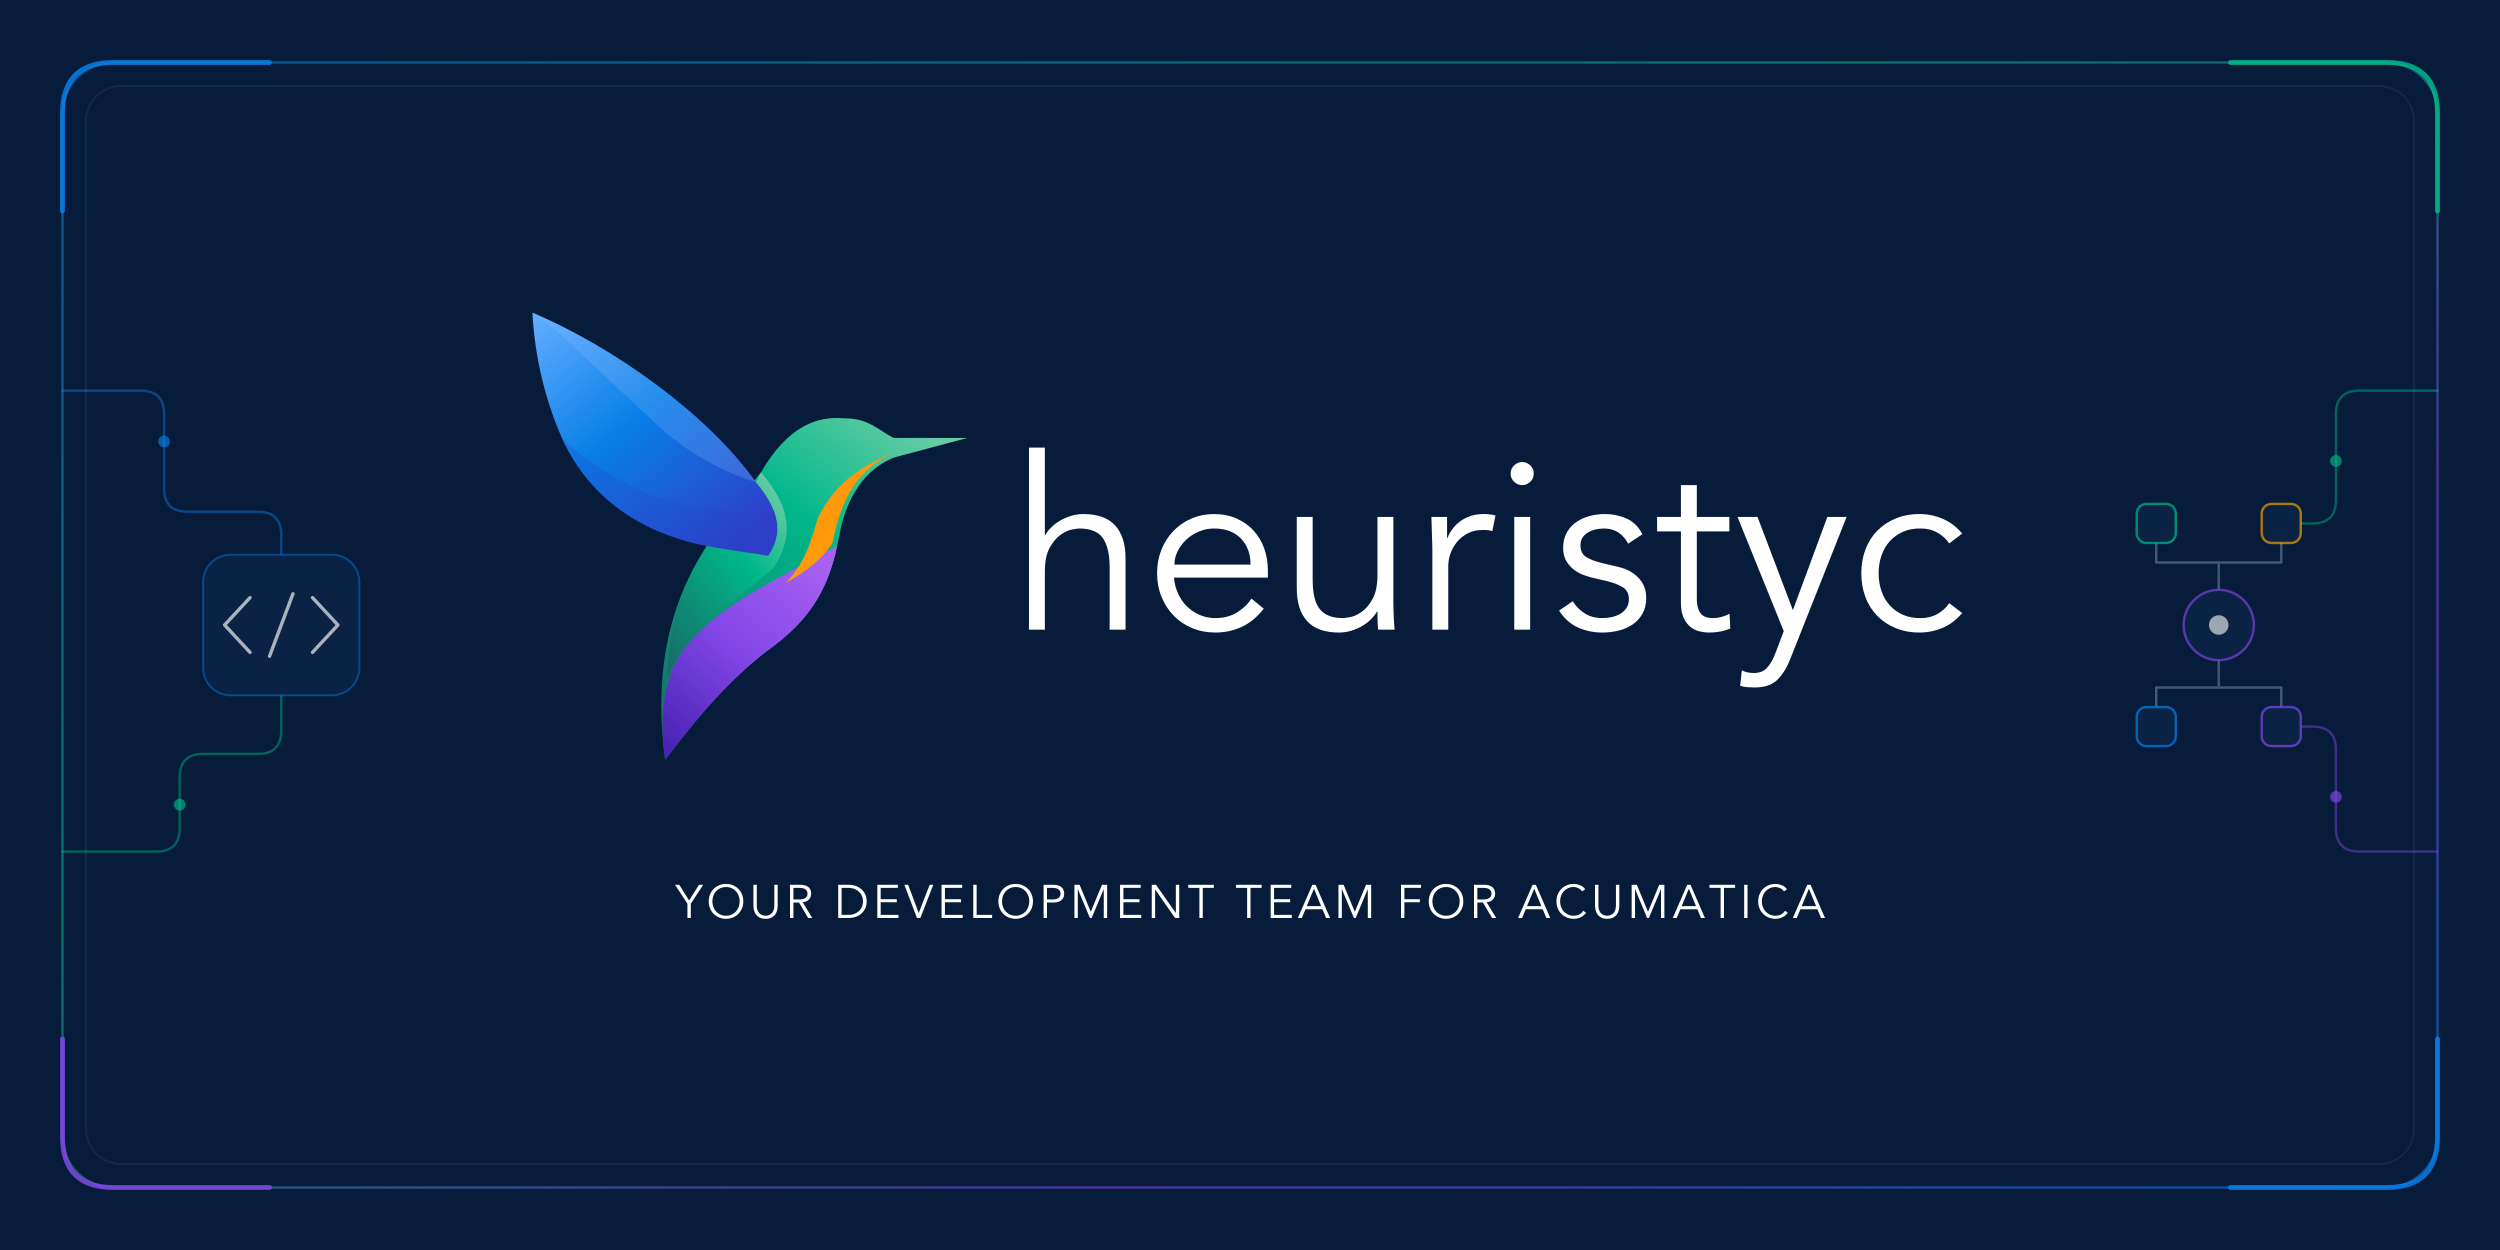
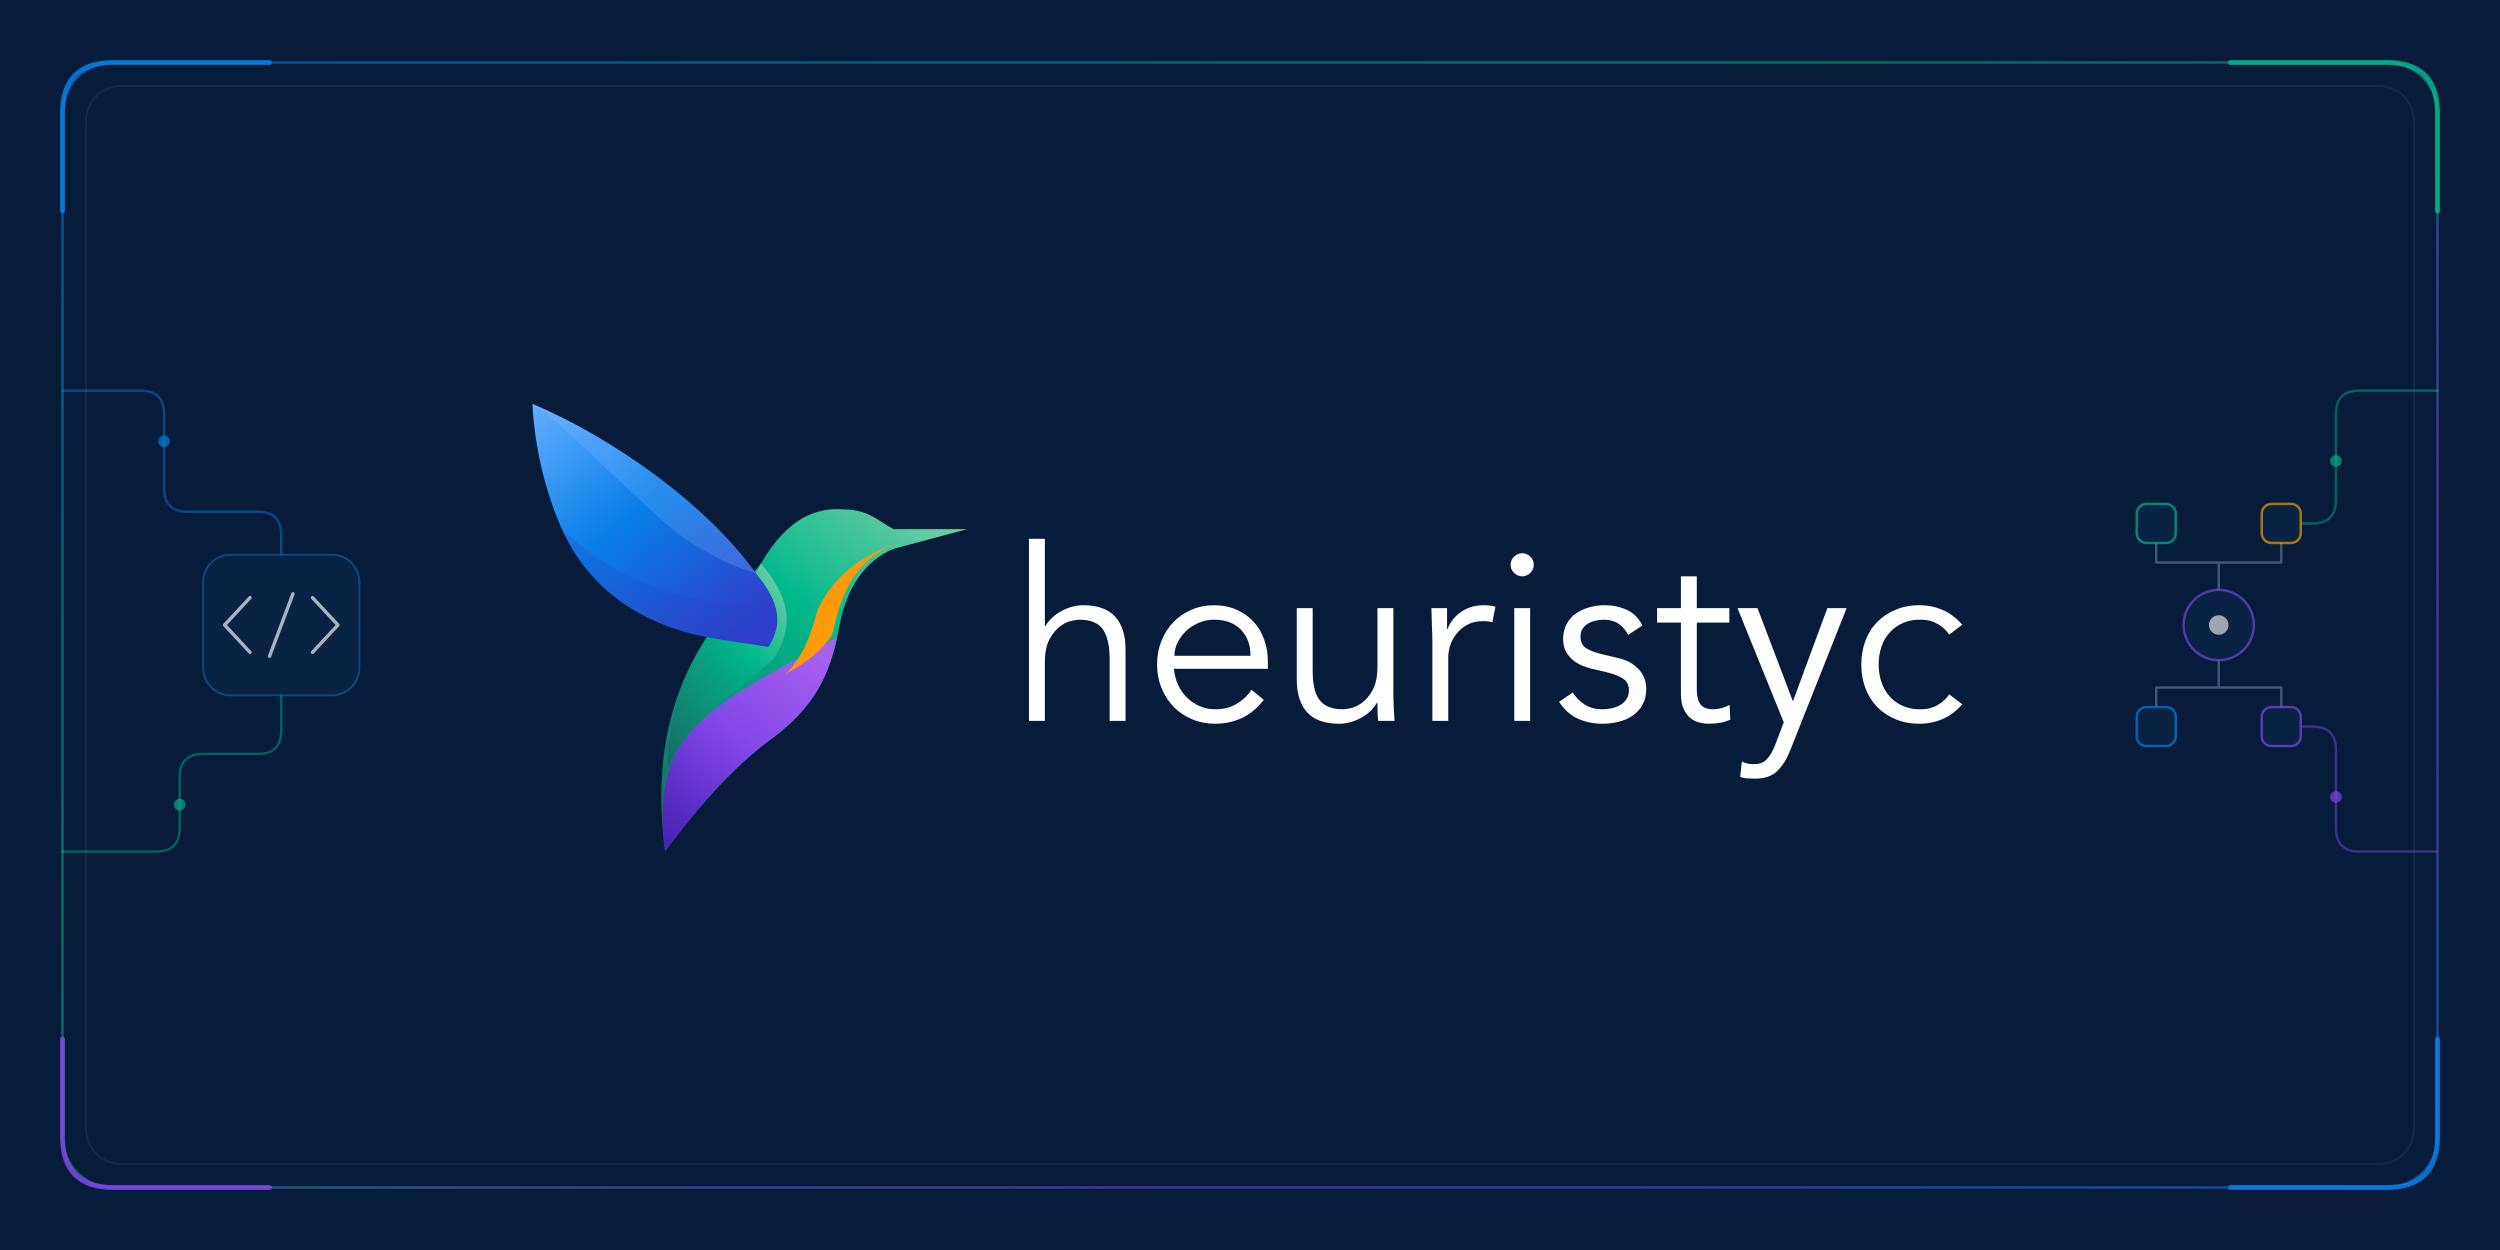
<svg xmlns="http://www.w3.org/2000/svg" width="1280" height="640" viewBox="0 0 1280 640" role="img" aria-labelledby="banner-title banner-description">
  <rect width="1280" height="640" fill="#071B3A" />
  <defs>
    <linearGradient id="frame-gradient" x1="0" y1="0" x2="1" y2="1">
      <stop stop-color="#087FE7" />
      <stop offset=".38" stop-color="#00B88A" />
      <stop offset=".72" stop-color="#8246E8" />
      <stop offset="1" stop-color="#087FE7" />
    </linearGradient>
  </defs>
  <g id="banner-frame" fill="none" aria-hidden="true">
    <rect x="32" y="32" width="1216" height="576" rx="26" stroke="url(#frame-gradient)" stroke-width="1.25" opacity=".55" />
    <rect x="44" y="44" width="1192" height="552" rx="18" stroke="#91B1DD" opacity=".10" />
    <g stroke-width="2.5" stroke-linecap="round" opacity=".85">
      <path d="M32 108 V58 Q32 32 58 32 H138" stroke="#087FE7" />
      <path d="M1142 32 H1222 Q1248 32 1248 58 V108" stroke="#00B88A" />
      <path d="M32 532 V582 Q32 608 58 608 H138" stroke="#8246E8" />
      <path d="M1142 608 H1222 Q1248 608 1248 582 V532" stroke="#087FE7" />
    </g>
  </g>
  <g id="banner-connections" fill="none" stroke-linecap="round" stroke-linejoin="round" aria-hidden="true">
    <g stroke-width="1.25" opacity=".45">
      <path d="M32 200 H72 Q84 200 84 212 V250 Q84 262 96 262 H132 Q144 262 144 274 V284" stroke="#087FE7" />
      <path d="M144 356 V374 Q144 386 132 386 H104 Q92 386 92 398 V424 Q92 436 80 436 H32" stroke="#00B88A" />
      <path d="M1248 200 H1208 Q1196 200 1196 212 V256 Q1196 268 1184 268 H1178" stroke="#00B88A" />
      <path d="M1178 372 H1184 Q1196 372 1196 384 V424 Q1196 436 1208 436 H1248" stroke="#8246E8" />
    </g>
    <g opacity=".65">
      <circle cx="84" cy="226" r="3" fill="#087FE7" />
      <circle cx="92" cy="412" r="3" fill="#00B88A" />
      <circle cx="1196" cy="236" r="3" fill="#00B88A" />
      <circle cx="1196" cy="408" r="3" fill="#8246E8" />
    </g>
    <g id="code-motif">
      <rect x="104" y="284" width="80" height="72" rx="14" fill="#0A2243" stroke="#087FE7" stroke-opacity=".45" />
      <path d="M128 306 L115 320 L128 334 M160 306 L173 320 L160 334 M150 304 L138 336" stroke="#FFFFFF" stroke-width="1.75" opacity=".65" />
    </g>
    <g id="integration-motif" stroke-width="1.25">
      <path d="M1104 278 V288 H1168 V278 M1136 288 V302 M1104 362 V352 H1168 V362 M1136 352 V338" stroke="#91B1DD" opacity=".40" />
      <circle cx="1136" cy="320" r="18" fill="#0A2243" stroke="#8246E8" stroke-opacity=".65" />
      <circle cx="1136" cy="320" r="5" fill="#FFFFFF" opacity=".60" />
      <rect x="1094" y="258" width="20" height="20" rx="5" fill="#0A2243" stroke="#00B88A" stroke-opacity=".70" />
      <rect x="1158" y="258" width="20" height="20" rx="5" fill="#0A2243" stroke="#FFA600" stroke-opacity=".65" />
      <rect x="1094" y="362" width="20" height="20" rx="5" fill="#0A2243" stroke="#087FE7" stroke-opacity=".70" />
      <rect x="1158" y="362" width="20" height="20" rx="5" fill="#0A2243" stroke="#8246E8" stroke-opacity=".70" />
    </g>
  </g>
-   <g id="logo" transform="translate(260 150) scale(1.258278)">
+   <g id="logo" transform="translate(260 196.6887) scale(1.258278)">
    <defs>
      <linearGradient id="wing" x1="0" y1="0" x2="0.8" y2="1">
        <stop stop-color="#65AEFF" />
        <stop offset=".47" stop-color="#087FE7" />
        <stop offset="1" stop-color="#303DC8" />
      </linearGradient>
      <linearGradient id="body" x1="0.8" y1="0" x2="0.1" y2="1">
        <stop stop-color="#66CBA4" />
        <stop offset=".35" stop-color="#00B88A" />
        <stop offset="1" stop-color="#176D66" />
      </linearGradient>
      <linearGradient id="tail" x1=".8" y1="0" x2=".1" y2="1">
        <stop stop-color="#A760F0" />
        <stop offset=".5" stop-color="#8246E8" />
        <stop offset="1" stop-color="#4923B4" />
      </linearGradient>
      <linearGradient id="chest" x1="0" y1="0" x2="1" y2=".8">
        <stop stop-color="#FF8C13" />
        <stop offset="1" stop-color="#FFA600" />
      </linearGradient>
    </defs>
    <g transform="translate(0 0) scale(1.0)">
      <path d="M 64 190 C 60 161 63 130 81 103 C 88 89 96 82 103 73 C 114 54 126 50 137 51 C 147 51 151 56 157 59 L 187 59 L 157 67 C 145 72 138 83 135 98 C 131 121 122 134 105 146 C 87 160 74 177 64 190 Z" fill="url(#body)" />
      <path d="M 64 190 C 62 175 63 164 67 153 C 77 131 105 119 134 103 C 130 122 122 134 105 146 C 87 160 74 177 64 190 Z" fill="url(#tail)" />
      <path d="M 10 8 C 43 22 81 49 101 77 C 111 89 112 98 106 107 C 98 106 91 105 81 103 C 51 97 32 81 22 59 C 15 43 11 26 10 8 Z" fill="url(#wing)" />
      <path d="M 10 8 C 43 22 81 49 101 77 C 88 73 72 65 58 51 C 37 32 22 16 10 8 Z" fill="#90BFFF" opacity=".23" />
      <path d="M 22 59 C 41 77 66 88 91 89 C 104 90 109 98 106 107 C 98 106 91 105 81 103 C 51 97 32 81 22 59 Z" fill="#2444C8" opacity=".26" />
      <path d="M 157 65 C 142 71 132 79 126 92 C 123 103 120 111 113 118 C 122 113 128 108 132 102 C 136 83 142 72 157 65 Z" fill="url(#chest)" />
      <path d="M 103 73 C 116 88 116 100 108 112 C 92 126 71 139 65 157 C 65 134 72 117 81 103 C 92 105 101 106 106 107 C 112 98 111 89 101 77 Z" fill="url(#body)" />
    </g>
    <g fill="#FFFFFF">
      <path d="M212.056 62.912H218.524V98.486H218.72Q219.798 96.624 221.464 95.056Q223.13 93.488 225.188 92.361Q227.246 91.234 229.549 90.597Q231.852 89.96 234.106 89.96Q242.926 89.96 247.14 94.615Q251.354 99.27 251.354 107.894V137.0H244.886V111.618Q244.886 103.974 242.24 99.907Q239.594 95.84 232.44 95.84Q231.95 95.84 229.696 96.232Q227.442 96.624 224.943 98.388Q222.444 100.152 220.484 103.68Q218.524 107.208 218.524 113.48V137.0H212.056ZM302.216 110.54Q302.216 103.974 298.296 99.907Q294.376 95.84 287.32 95.84Q284.184 95.84 281.244 97.065Q278.304 98.29 276.099 100.348Q273.894 102.406 272.571 105.052Q271.248 107.698 271.248 110.54ZM271.052 115.832Q271.346 119.262 272.718 122.3Q274.09 125.338 276.344 127.543Q278.598 129.748 281.538 131.022Q284.478 132.296 287.908 132.296Q293.102 132.296 296.875 129.895Q300.648 127.494 302.608 124.358L307.606 128.474Q303.49 133.668 298.541 135.922Q293.592 138.176 287.908 138.176Q282.812 138.176 278.451 136.363Q274.09 134.55 270.954 131.316Q267.818 128.082 266.005 123.672Q264.192 119.262 264.192 114.068Q264.192 108.874 265.956 104.464Q267.72 100.054 270.856 96.82Q273.992 93.586 278.206 91.773Q282.42 89.96 287.32 89.96Q292.514 89.96 296.63 91.822Q300.746 93.684 303.539 96.771Q306.332 99.858 307.802 104.023Q309.272 108.188 309.272 112.892V115.832ZM354.156 137.0Q353.96 135.138 353.911 133.325Q353.862 131.512 353.862 129.65H353.666Q352.588 131.512 350.922 133.08Q349.256 134.648 347.198 135.775Q345.14 136.902 342.837 137.539Q340.534 138.176 338.28 138.176Q329.46 138.176 325.246 133.521Q321.032 128.866 321.032 120.242V91.136H327.5V116.518Q327.5 120.34 328.088 123.28Q328.676 126.22 330.097 128.229Q331.518 130.238 333.919 131.267Q336.32 132.296 339.946 132.296Q340.436 132.296 342.69 131.904Q344.944 131.512 347.443 129.748Q349.942 127.984 351.902 124.456Q353.862 120.928 353.862 114.656V91.136H360.33V126.906Q360.33 128.768 360.477 131.61Q360.624 134.452 360.82 137.0ZM376.206 105.444Q376.206 102.406 376.059 99.27Q375.912 96.134 375.814 91.136H382.184V99.662H382.38Q383.066 97.8 384.34 96.085Q385.614 94.37 387.427 92.998Q389.24 91.626 391.641 90.793Q394.042 89.96 397.08 89.96Q399.824 89.96 401.882 90.548L400.608 96.918Q399.334 96.428 396.884 96.428Q393.16 96.428 390.514 97.849Q387.868 99.27 386.104 101.475Q384.34 103.68 383.507 106.228Q382.674 108.776 382.674 111.128V137.0H376.206ZM417.464 73.496Q417.464 75.554 415.994 76.877Q414.524 78.2 412.76 78.2Q410.996 78.2 409.526 76.877Q408.056 75.554 408.056 73.496Q408.056 71.438 409.526 70.115Q410.996 68.792 412.76 68.792Q414.524 68.792 415.994 70.115Q417.464 71.438 417.464 73.496ZM415.994 137.0H409.526V91.136H415.994ZM455.88 102.014Q454.41 99.172 451.96 97.506Q449.51 95.84 445.982 95.84Q444.316 95.84 442.601 96.232Q440.886 96.624 439.514 97.457Q438.142 98.29 437.309 99.564Q436.476 100.838 436.476 102.7Q436.476 105.934 438.73 107.404Q440.984 108.874 445.492 109.952L452.058 111.52Q456.86 112.598 460.045 115.881Q463.23 119.164 463.23 124.064Q463.23 127.788 461.711 130.483Q460.192 133.178 457.693 134.893Q455.194 136.608 451.96 137.392Q448.726 138.176 445.394 138.176Q440.102 138.176 435.545 136.167Q430.988 134.158 427.754 129.258L433.34 125.436Q435.3 128.572 438.289 130.434Q441.278 132.296 445.394 132.296Q447.354 132.296 449.314 131.855Q451.274 131.414 452.793 130.483Q454.312 129.552 455.243 128.082Q456.174 126.612 456.174 124.652Q456.174 121.222 453.626 119.703Q451.078 118.184 447.452 117.302L441.18 115.832Q440.004 115.538 437.995 114.852Q435.986 114.166 434.075 112.794Q432.164 111.422 430.792 109.217Q429.42 107.012 429.42 103.778Q429.42 100.25 430.841 97.604Q432.262 94.958 434.663 93.292Q437.064 91.626 440.102 90.793Q443.14 89.96 446.374 89.96Q451.176 89.96 455.292 91.822Q459.408 93.684 461.662 98.192ZM497.04 97.016H483.81V124.064Q483.81 126.612 484.3 128.229Q484.79 129.846 485.672 130.728Q486.554 131.61 487.779 131.953Q489.004 132.296 490.474 132.296Q492.14 132.296 493.904 131.806Q495.668 131.316 497.138 130.532L497.432 136.51Q493.806 138.176 488.71 138.176Q486.848 138.176 484.839 137.686Q482.83 137.196 481.164 135.824Q479.498 134.452 478.42 132.1Q477.342 129.748 477.342 125.926V97.016H467.64V91.136H477.342V78.2H483.81V91.136H497.04ZM522.912 129.062 536.926 91.136H544.766L521.834 148.956Q519.776 154.248 516.591 157.384Q513.406 160.52 507.428 160.52Q505.958 160.52 504.439 160.422Q502.92 160.324 501.45 159.834L502.136 153.562Q504.194 154.64 507.036 154.64Q510.466 154.64 512.426 152.484Q514.386 150.328 515.856 146.408L519.188 137.588L500.372 91.136H508.506ZM586.514 101.916Q584.848 99.368 581.859 97.604Q578.87 95.84 575.048 95.84Q571.03 95.742 567.845 97.114Q564.66 98.486 562.406 100.936Q560.152 103.386 558.976 106.767Q557.8 110.148 557.8 114.068Q557.8 117.988 558.976 121.369Q560.152 124.75 562.406 127.2Q564.66 129.65 567.845 131.022Q571.03 132.394 575.048 132.296Q578.87 132.296 581.859 130.532Q584.848 128.768 586.514 126.22L591.806 130.238Q588.376 134.256 584.064 136.167Q579.752 138.078 575.048 138.176Q569.462 138.274 564.954 136.461Q560.446 134.648 557.261 131.414Q554.076 128.18 552.41 123.721Q550.744 119.262 550.744 114.068Q550.744 108.874 552.41 104.415Q554.076 99.956 557.261 96.722Q560.446 93.488 564.954 91.675Q569.462 89.862 575.048 89.96Q579.752 90.058 584.064 91.969Q588.376 93.88 591.806 97.898Z" fill="#FFFFFF" />
    </g>
  </g>
-   <g id="tagline" transform="translate(345.936 0)">
-     <path d="M7.752 470.0H6.024V462.68L-0.336 453.008H1.824L6.888 461.024L11.952 453.008H14.112L7.752 462.68ZM32.768 461.504Q32.768 460.04 32.288 458.708Q31.808 457.376 30.908 456.368Q30.008 455.36 28.712 454.76Q27.416 454.16 25.784 454.16Q24.152 454.16 22.856 454.76Q21.56 455.36 20.66 456.368Q19.76 457.376 19.28 458.708Q18.8 460.04 18.8 461.504Q18.8 462.968 19.28 464.3Q19.76 465.632 20.66 466.64Q21.56 467.648 22.856 468.248Q24.152 468.848 25.784 468.848Q27.416 468.848 28.712 468.248Q30.008 467.648 30.908 466.64Q31.808 465.632 32.288 464.3Q32.768 462.968 32.768 461.504ZM34.64 461.504Q34.64 463.448 33.968 465.08Q33.296 466.712 32.108 467.9Q30.92 469.088 29.3 469.76Q27.68 470.432 25.784 470.432Q23.888 470.432 22.268 469.76Q20.648 469.088 19.46 467.9Q18.272 466.712 17.6 465.08Q16.928 463.448 16.928 461.504Q16.928 459.56 17.6 457.928Q18.272 456.296 19.46 455.108Q20.648 453.92 22.268 453.248Q23.888 452.576 25.784 452.576Q27.68 452.576 29.3 453.248Q30.92 453.92 32.108 455.108Q33.296 456.296 33.968 457.928Q34.64 459.56 34.64 461.504ZM52.24 463.664Q52.24 464.72 51.988 465.908Q51.736 467.096 51.04 468.104Q50.344 469.112 49.132 469.772Q47.92 470.432 46.024 470.432Q44.104 470.432 42.904 469.772Q41.704 469.112 41.008 468.104Q40.312 467.096 40.06 465.908Q39.808 464.72 39.808 463.664V453.008H41.536V463.472Q41.536 464.696 41.776 465.572Q42.016 466.448 42.412 467.048Q42.808 467.648 43.3 467.996Q43.792 468.344 44.284 468.536Q44.776 468.728 45.232 468.788Q45.688 468.848 46.024 468.848Q46.336 468.848 46.804 468.788Q47.272 468.728 47.764 468.536Q48.256 468.344 48.748 467.996Q49.24 467.648 49.636 467.048Q50.032 466.448 50.272 465.572Q50.512 464.696 50.512 463.472V453.008H52.24ZM60.288 460.52H63.36Q64.512 460.52 65.316 460.28Q66.12 460.04 66.6 459.644Q67.08 459.248 67.296 458.708Q67.512 458.168 67.512 457.544Q67.512 456.944 67.296 456.404Q67.08 455.864 66.6 455.456Q66.12 455.048 65.316 454.82Q64.512 454.592 63.36 454.592H60.288ZM60.288 470.0H58.56V453.008H63.792Q66.384 453.008 67.884 454.136Q69.384 455.264 69.384 457.544Q69.384 459.32 68.268 460.532Q67.152 461.744 65.04 461.936L69.936 470.0H67.824L63.168 462.104H60.288ZM84.952 468.416H88.312Q90.256 468.416 91.684 467.828Q93.112 467.24 94.06 466.268Q95.008 465.296 95.464 464.06Q95.92 462.824 95.92 461.504Q95.92 460.184 95.464 458.948Q95.008 457.712 94.06 456.74Q93.112 455.768 91.684 455.18Q90.256 454.592 88.312 454.592H84.952ZM83.224 453.008H88.864Q90.448 453.008 92.044 453.536Q93.64 454.064 94.924 455.132Q96.208 456.2 97.0 457.796Q97.792 459.392 97.792 461.504Q97.792 463.64 97.0 465.224Q96.208 466.808 94.924 467.876Q93.64 468.944 92.044 469.472Q90.448 470.0 88.864 470.0H83.224ZM104.976 468.416H114.072V470.0H103.248V453.008H113.784V454.592H104.976V460.376H113.208V461.96H104.976ZM124.424 467.408H124.472L130.04 453.008H131.912L125.288 470.0H123.56L117.104 453.008H119.024ZM137.872 468.416H146.968V470.0H136.144V453.008H146.68V454.592H137.872V460.376H146.104V461.96H137.872ZM154.104 468.416H162.024V470.0H152.376V453.008H154.104ZM181.064 461.504Q181.064 460.04 180.584 458.708Q180.104 457.376 179.204 456.368Q178.304 455.36 177.008 454.76Q175.712 454.16 174.08 454.16Q172.448 454.16 171.152 454.76Q169.856 455.36 168.956 456.368Q168.056 457.376 167.576 458.708Q167.096 460.04 167.096 461.504Q167.096 462.968 167.576 464.3Q168.056 465.632 168.956 466.64Q169.856 467.648 171.152 468.248Q172.448 468.848 174.08 468.848Q175.712 468.848 177.008 468.248Q178.304 467.648 179.204 466.64Q180.104 465.632 180.584 464.3Q181.064 462.968 181.064 461.504ZM182.936 461.504Q182.936 463.448 182.264 465.08Q181.592 466.712 180.404 467.9Q179.216 469.088 177.596 469.76Q175.976 470.432 174.08 470.432Q172.184 470.432 170.564 469.76Q168.944 469.088 167.756 467.9Q166.568 466.712 165.896 465.08Q165.224 463.448 165.224 461.504Q165.224 459.56 165.896 457.928Q166.568 456.296 167.756 455.108Q168.944 453.92 170.564 453.248Q172.184 452.576 174.08 452.576Q175.976 452.576 177.596 453.248Q179.216 453.92 180.404 455.108Q181.592 456.296 182.264 457.928Q182.936 459.56 182.936 461.504ZM190.12 460.52H192.904Q194.056 460.52 194.86 460.28Q195.664 460.04 196.144 459.644Q196.624 459.248 196.84 458.708Q197.056 458.168 197.056 457.544Q197.056 456.944 196.84 456.404Q196.624 455.864 196.144 455.456Q195.664 455.048 194.86 454.82Q194.056 454.592 192.904 454.592H190.12ZM188.392 453.008H193.336Q195.928 453.008 197.428 454.136Q198.928 455.264 198.928 457.544Q198.928 459.824 197.428 460.964Q195.928 462.104 193.336 462.104H190.12V470.0H188.392ZM212.544 466.832 218.28 453.008H220.92V470.0H219.192V455.312H219.144L213 470.0H212.088L205.944 455.312H205.896V470.0H204.168V453.008H206.808ZM229.256 468.416H238.352V470.0H227.528V453.008H238.064V454.592H229.256V460.376H237.488V461.96H229.256ZM256.048 467.408H256.096V453.008H257.824V470.0H255.664L245.536 455.456H245.488V470.0H243.76V453.008H245.92ZM269.88 470.0H268.152V454.592H262.464V453.008H275.568V454.592H269.88ZM294.328 470.0H292.6V454.592H286.912V453.008H300.016V454.592H294.328ZM306.384 468.416H315.48V470.0H304.656V453.008H315.192V454.592H306.384V460.376H314.616V461.96H306.384ZM323.12 463.952H330.488L326.816 455.024ZM320.6 470.0H318.584L325.976 453.008H327.656L335.048 470.0H333.032L331.16 465.536H322.472ZM347.728 466.832 353.464 453.008H356.104V470.0H354.376V455.312H354.328L348.184 470.0H347.272L341.128 455.312H341.08V470.0H339.352V453.008H341.992ZM373.112 470.0H371.384V453.008H381.632V454.592H373.112V460.376H381.032V461.96H373.112ZM401.416 461.504Q401.416 460.04 400.936 458.708Q400.456 457.376 399.556 456.368Q398.656 455.36 397.36 454.76Q396.064 454.16 394.432 454.16Q392.8 454.16 391.504 454.76Q390.208 455.36 389.308 456.368Q388.408 457.376 387.928 458.708Q387.448 460.04 387.448 461.504Q387.448 462.968 387.928 464.3Q388.408 465.632 389.308 466.64Q390.208 467.648 391.504 468.248Q392.8 468.848 394.432 468.848Q396.064 468.848 397.36 468.248Q398.656 467.648 399.556 466.64Q400.456 465.632 400.936 464.3Q401.416 462.968 401.416 461.504ZM403.288 461.504Q403.288 463.448 402.616 465.08Q401.944 466.712 400.756 467.9Q399.568 469.088 397.948 469.76Q396.328 470.432 394.432 470.432Q392.536 470.432 390.916 469.76Q389.296 469.088 388.108 467.9Q386.92 466.712 386.248 465.08Q385.576 463.448 385.576 461.504Q385.576 459.56 386.248 457.928Q386.92 456.296 388.108 455.108Q389.296 453.92 390.916 453.248Q392.536 452.576 394.432 452.576Q396.328 452.576 397.948 453.248Q399.568 453.92 400.756 455.108Q401.944 456.296 402.616 457.928Q403.288 459.56 403.288 461.504ZM410.472 460.52H413.544Q414.696 460.52 415.5 460.28Q416.304 460.04 416.784 459.644Q417.264 459.248 417.48 458.708Q417.696 458.168 417.696 457.544Q417.696 456.944 417.48 456.404Q417.264 455.864 416.784 455.456Q416.304 455.048 415.5 454.82Q414.696 454.592 413.544 454.592H410.472ZM410.472 470.0H408.744V453.008H413.976Q416.568 453.008 418.068 454.136Q419.568 455.264 419.568 457.544Q419.568 459.32 418.452 460.532Q417.336 461.744 415.224 461.936L420.12 470.0H418.008L413.352 462.104H410.472ZM435.88 463.952H443.248L439.576 455.024ZM433.36 470.0H431.344L438.736 453.008H440.416L447.808 470.0H445.792L443.92 465.536H435.232ZM466.104 467.312Q465.672 467.96 465.036 468.536Q464.4 469.112 463.584 469.532Q462.768 469.952 461.82 470.192Q460.872 470.432 459.816 470.432Q457.92 470.432 456.3 469.76Q454.68 469.088 453.492 467.9Q452.304 466.712 451.632 465.08Q450.96 463.448 450.96 461.504Q450.96 459.56 451.632 457.928Q452.304 456.296 453.492 455.108Q454.68 453.92 456.3 453.248Q457.92 452.576 459.816 452.576Q461.4 452.576 462.984 453.2Q464.568 453.824 465.696 455.264L464.184 456.392Q463.92 455.984 463.464 455.576Q463.008 455.168 462.42 454.856Q461.832 454.544 461.16 454.352Q460.488 454.16 459.816 454.16Q458.184 454.16 456.888 454.76Q455.592 455.36 454.692 456.368Q453.792 457.376 453.312 458.708Q452.832 460.04 452.832 461.504Q452.832 462.968 453.312 464.3Q453.792 465.632 454.692 466.64Q455.592 467.648 456.888 468.248Q458.184 468.848 459.816 468.848Q460.488 468.848 461.148 468.728Q461.808 468.608 462.444 468.32Q463.08 468.032 463.644 467.54Q464.208 467.048 464.688 466.304ZM483.152 463.664Q483.152 464.72 482.9 465.908Q482.648 467.096 481.952 468.104Q481.256 469.112 480.044 469.772Q478.832 470.432 476.936 470.432Q475.016 470.432 473.816 469.772Q472.616 469.112 471.92 468.104Q471.224 467.096 470.972 465.908Q470.72 464.72 470.72 463.664V453.008H472.448V463.472Q472.448 464.696 472.688 465.572Q472.928 466.448 473.324 467.048Q473.72 467.648 474.212 467.996Q474.704 468.344 475.196 468.536Q475.688 468.728 476.144 468.788Q476.6 468.848 476.936 468.848Q477.248 468.848 477.716 468.788Q478.184 468.728 478.676 468.536Q479.168 468.344 479.66 467.996Q480.152 467.648 480.548 467.048Q480.944 466.448 481.184 465.572Q481.424 464.696 481.424 463.472V453.008H483.152ZM497.848 466.832 503.584 453.008H506.224V470.0H504.496V455.312H504.448L498.304 470.0H497.392L491.248 455.312H491.2V470.0H489.472V453.008H492.112ZM515.064 463.952H522.432L518.76 455.024ZM512.544 470.0H510.528L517.92 453.008H519.6L526.992 470.0H524.976L523.104 465.536H514.416ZM536.744 470.0H535.016V454.592H529.328V453.008H542.432V454.592H536.744ZM548.8 470.0H547.072V453.008H548.8ZM569.4 467.312Q568.968 467.96 568.332 468.536Q567.696 469.112 566.88 469.532Q566.064 469.952 565.116 470.192Q564.168 470.432 563.112 470.432Q561.216 470.432 559.596 469.76Q557.976 469.088 556.788 467.9Q555.6 466.712 554.928 465.08Q554.256 463.448 554.256 461.504Q554.256 459.56 554.928 457.928Q555.6 456.296 556.788 455.108Q557.976 453.92 559.596 453.248Q561.216 452.576 563.112 452.576Q564.696 452.576 566.28 453.2Q567.864 453.824 568.992 455.264L567.48 456.392Q567.216 455.984 566.76 455.576Q566.304 455.168 565.716 454.856Q565.128 454.544 564.456 454.352Q563.784 454.16 563.112 454.16Q561.48 454.16 560.184 454.76Q558.888 455.36 557.988 456.368Q557.088 457.376 556.608 458.708Q556.128 460.04 556.128 461.504Q556.128 462.968 556.608 464.3Q557.088 465.632 557.988 466.64Q558.888 467.648 560.184 468.248Q561.48 468.848 563.112 468.848Q563.784 468.848 564.444 468.728Q565.104 468.608 565.74 468.32Q566.376 468.032 566.94 467.54Q567.504 467.048 567.984 466.304ZM576.536 463.952H583.904L580.232 455.024ZM574.016 470.0H572L579.392 453.008H581.072L588.464 470.0H586.448L584.576 465.536H575.888Z" fill="#FFFFFF" />
-   </g>
</svg>
